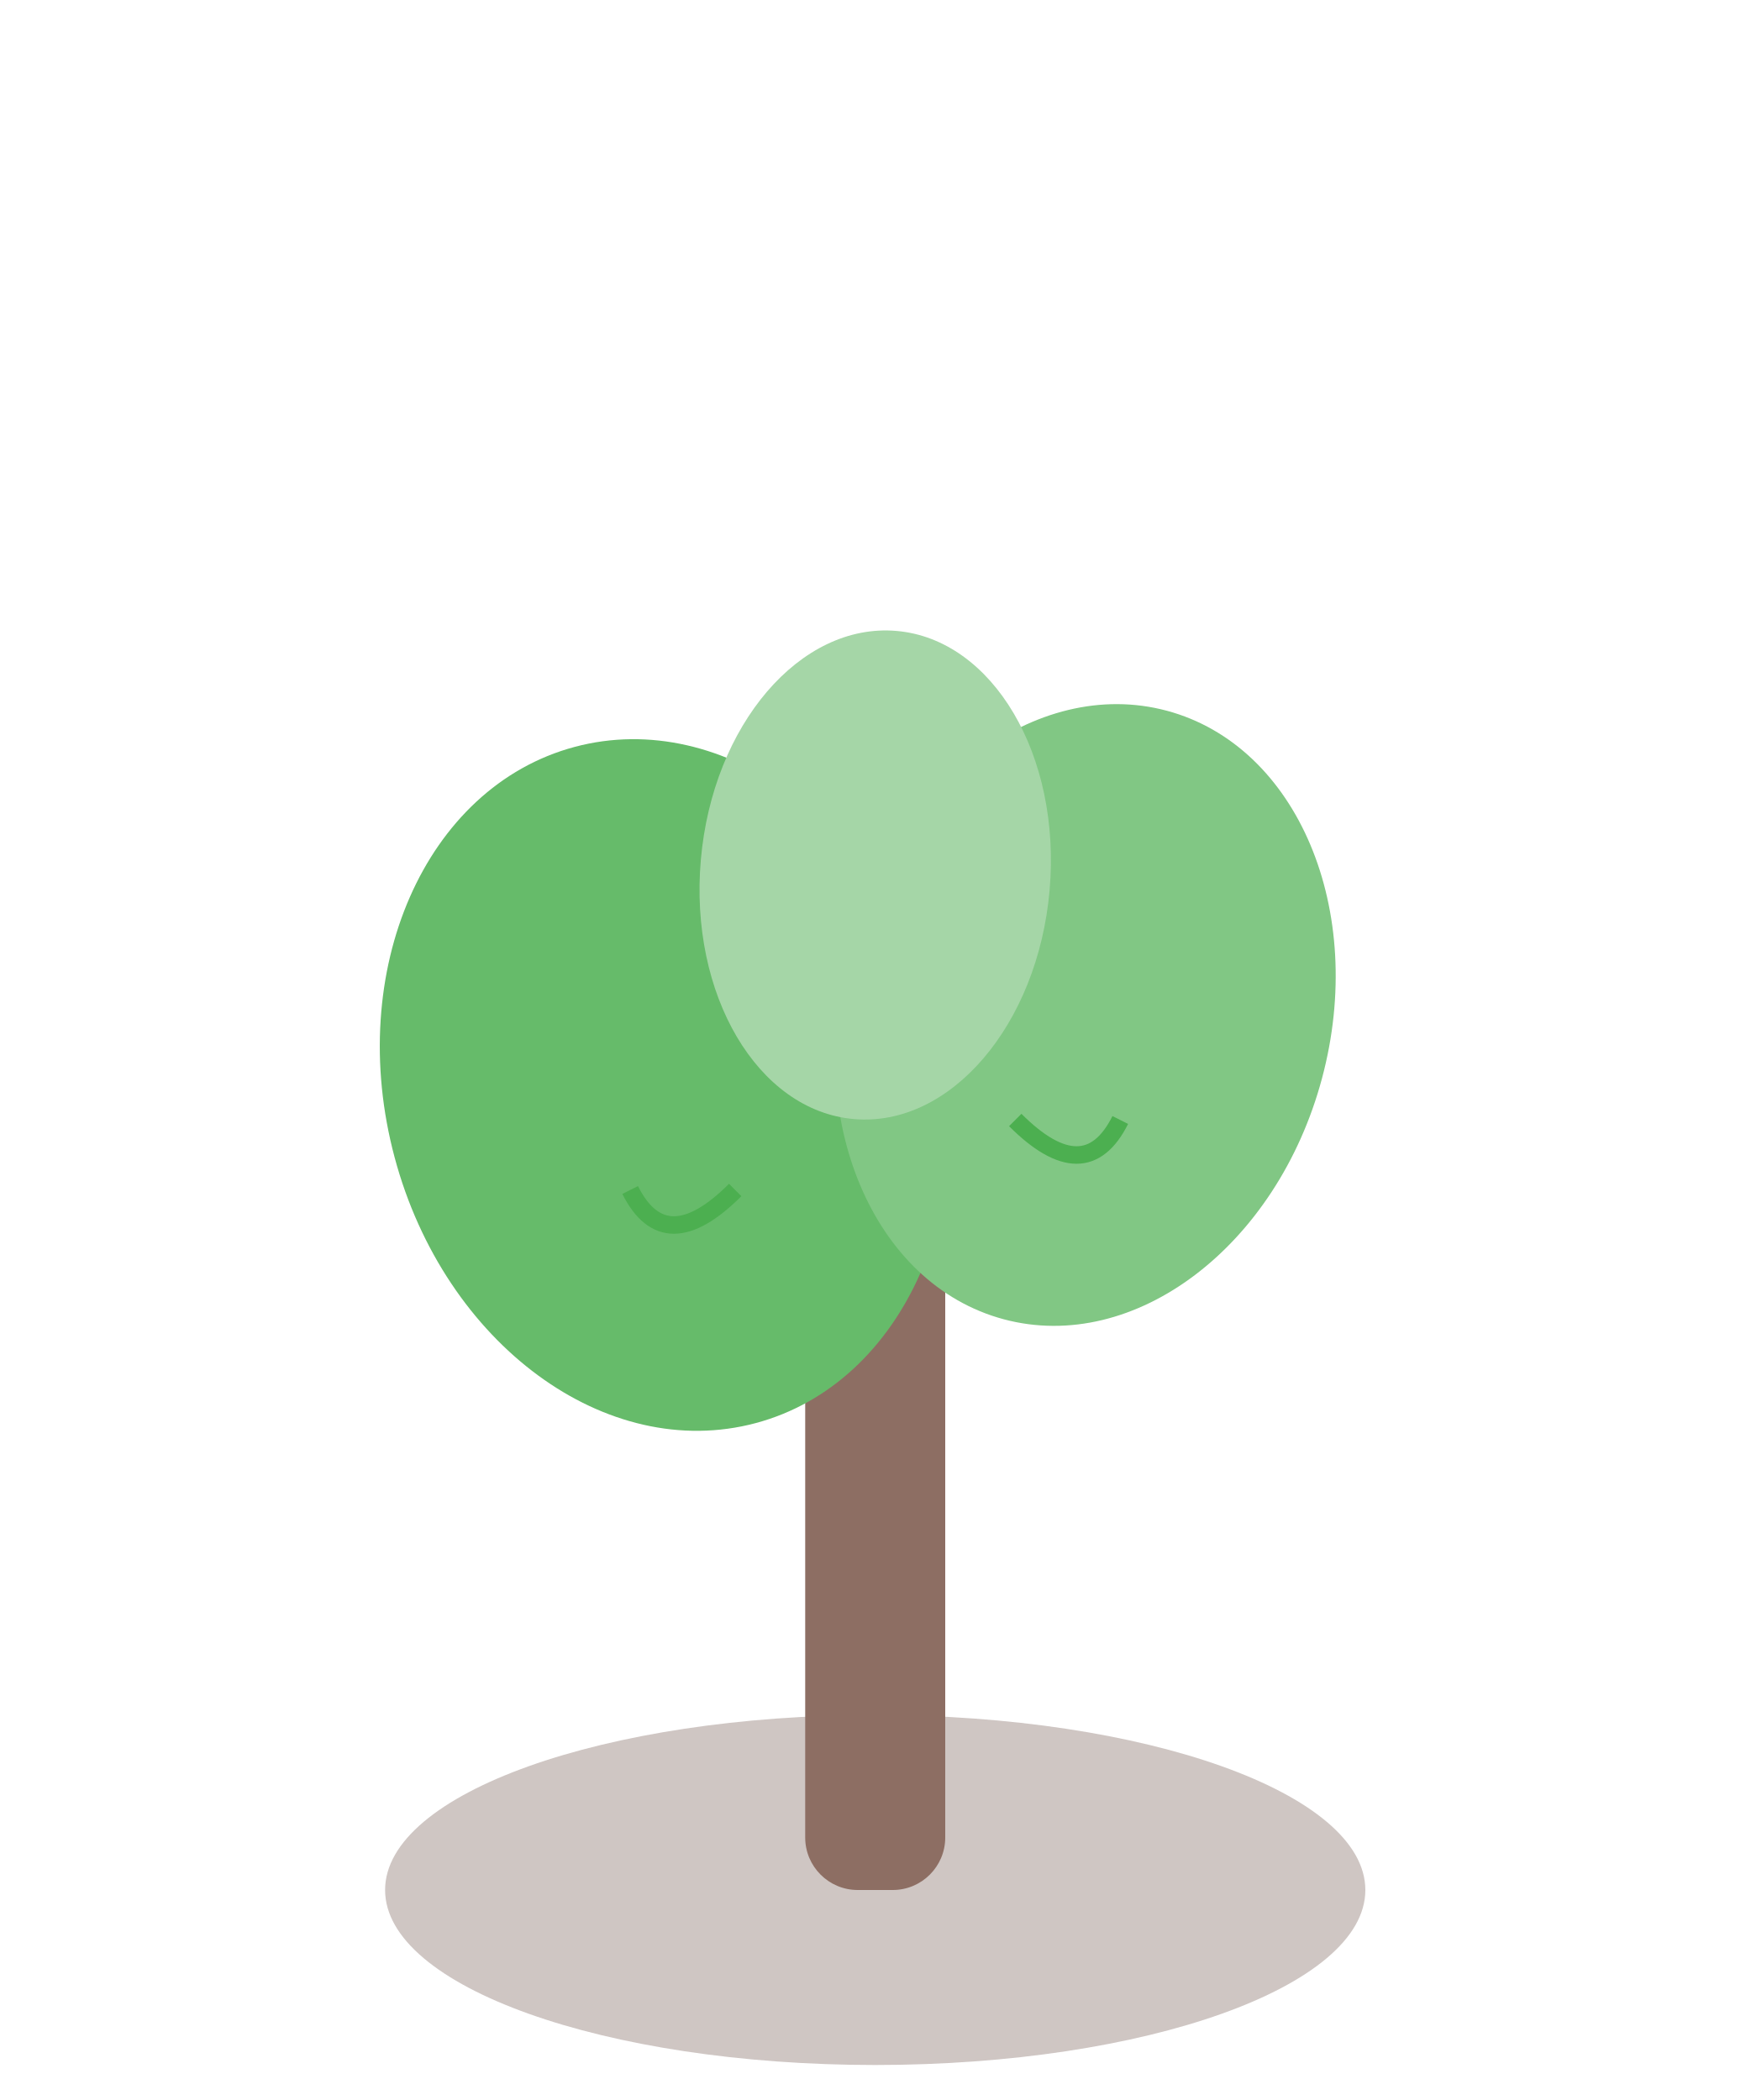
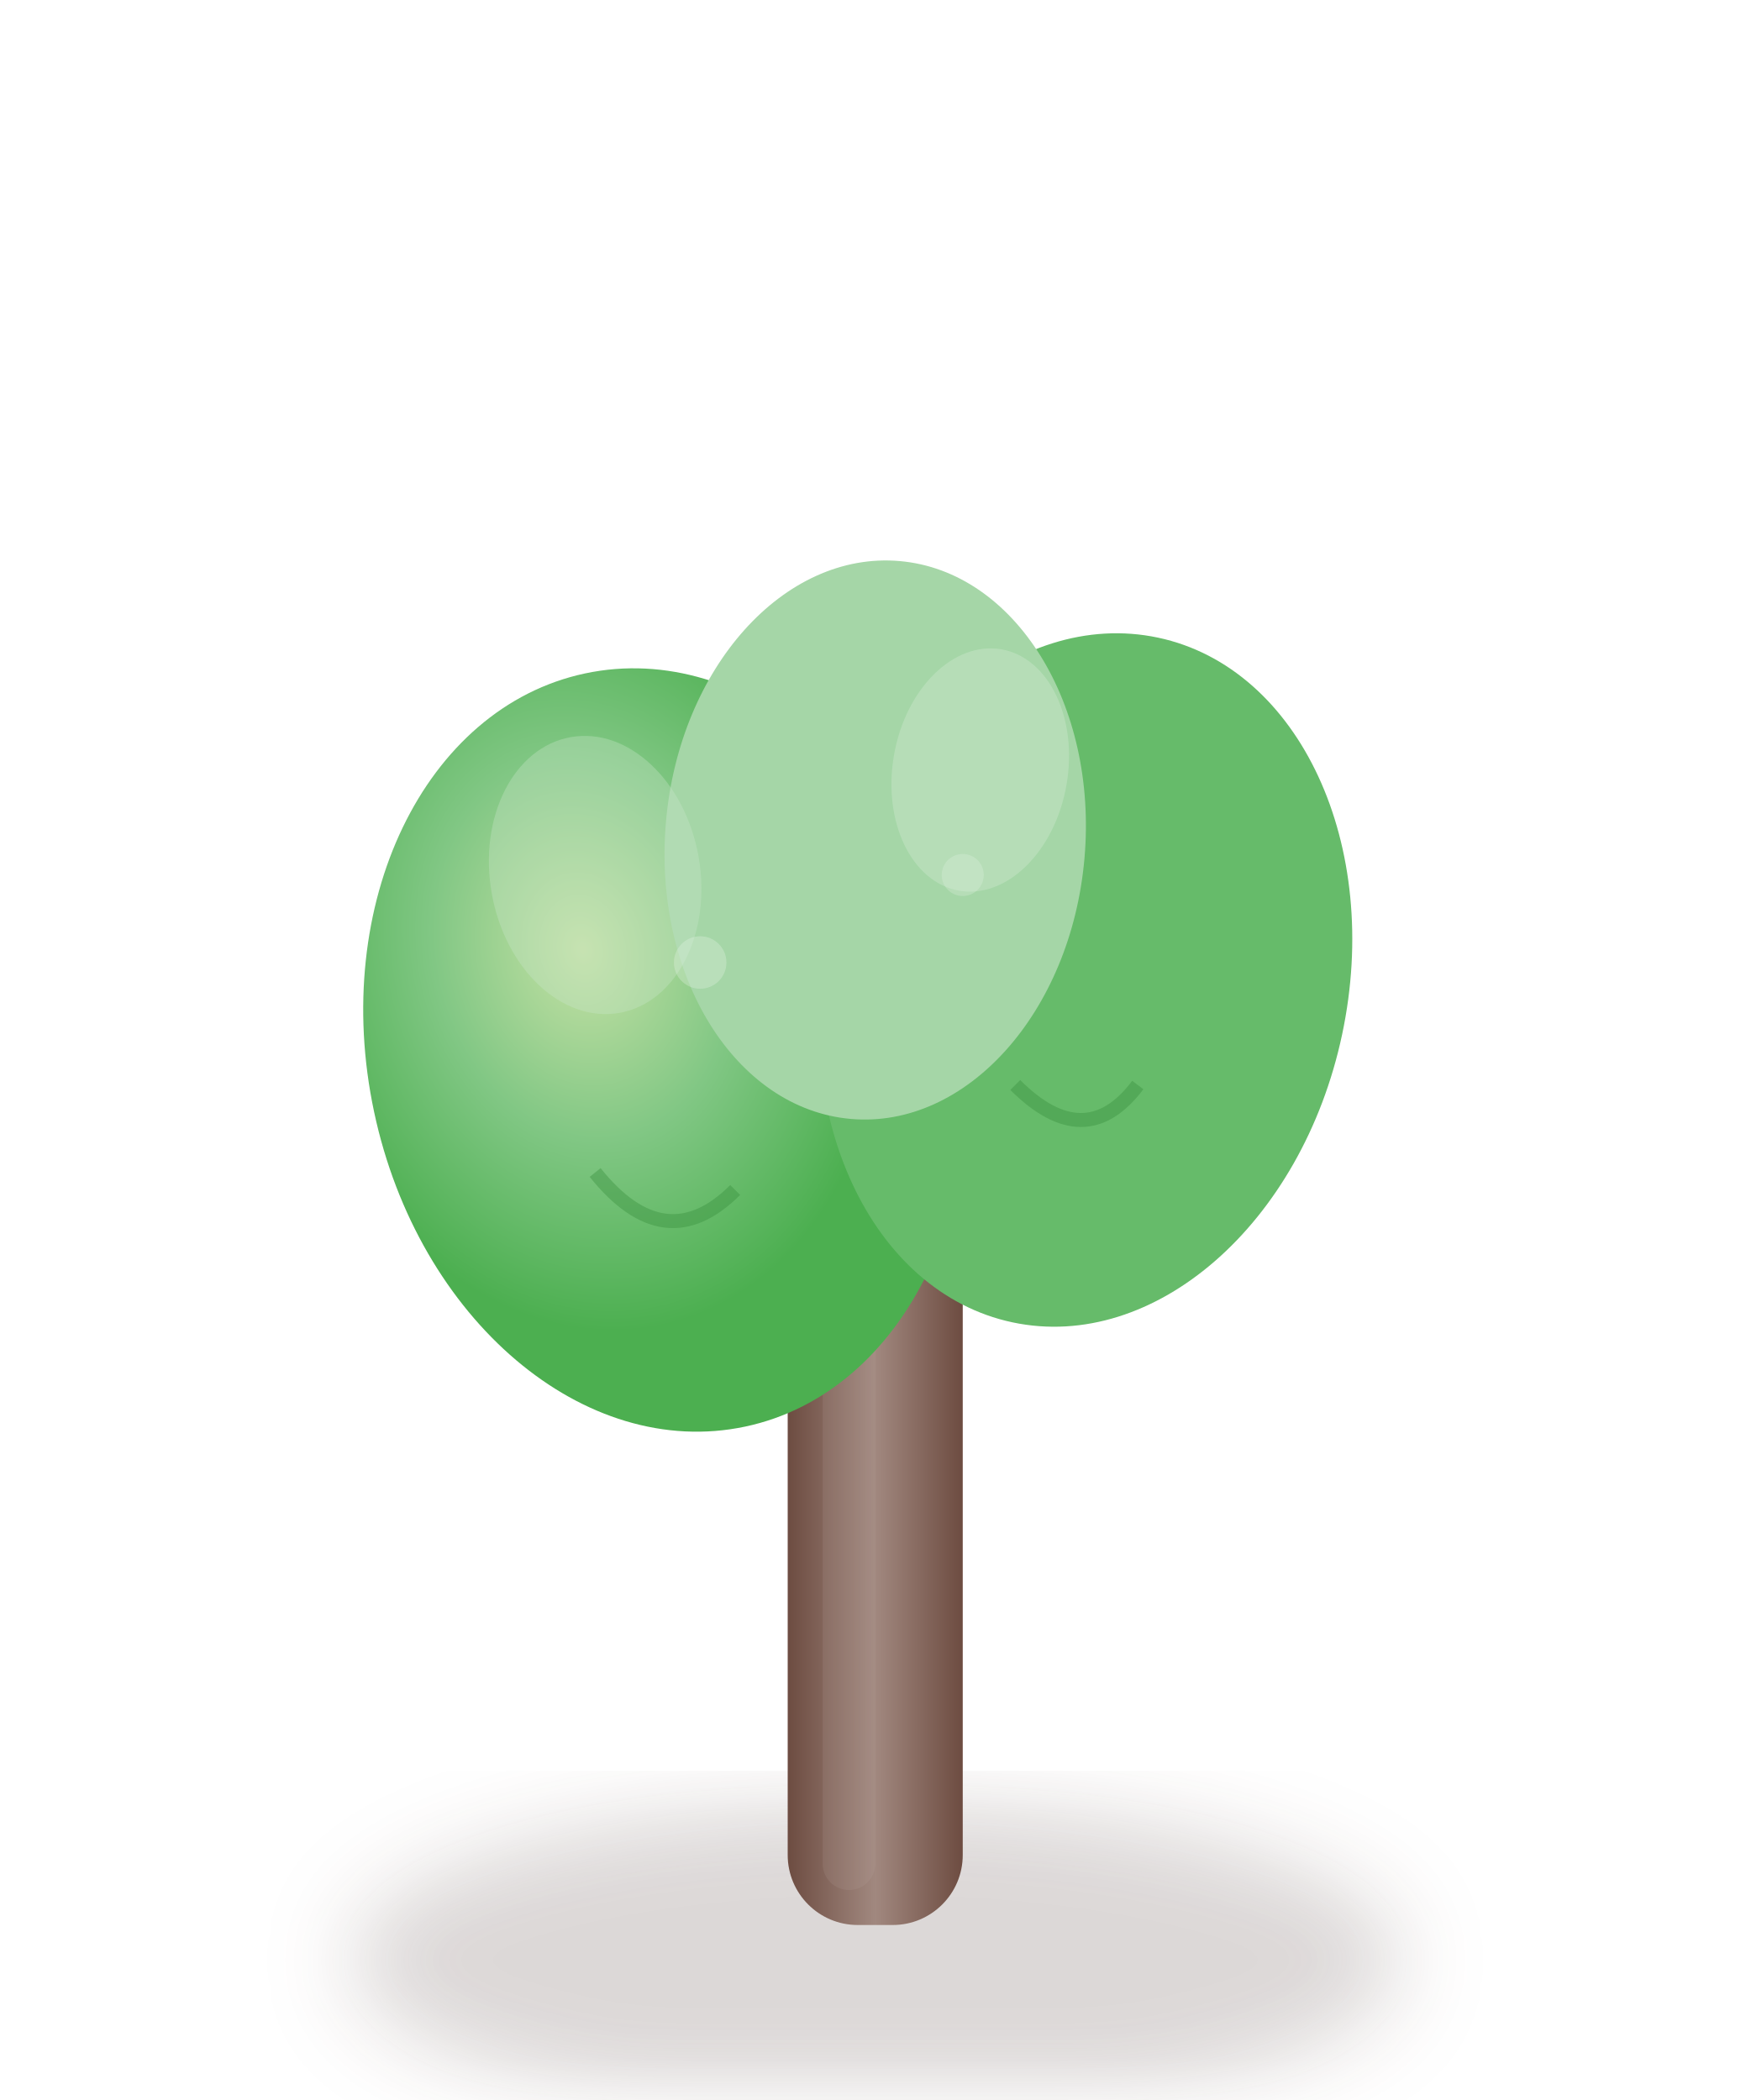
<svg xmlns="http://www.w3.org/2000/svg" viewBox="0 0 100 120">
-   <ellipse cx="50" cy="108" rx="28" ry="10" fill="#5D4037" opacity="0.3" />
-   <rect x="46" y="70" width="8" height="38" rx="3" fill="#8D6E63" />
-   <ellipse cx="38" cy="62" rx="16" ry="20" fill="#66BB6A" transform="rotate(-15 38 62)" />
-   <ellipse cx="62" cy="58" rx="14" ry="18" fill="#81C784" transform="rotate(15 62 58)" />
-   <ellipse cx="50" cy="50" rx="10" ry="14" fill="#A5D6A7" transform="rotate(5 50 50)" />
-   <path d="M42 68 Q38 72 36 68" stroke="#4CAF50" stroke-width="1" fill="none" />
-   <path d="M58 64 Q62 68 64 64" stroke="#4CAF50" stroke-width="1" fill="none" />
+   <defs>
+     <radialGradient id="lG" cx="40%" cy="35%">
+       <stop offset="0%" stop-color="#C5E1A5" />
+       <stop offset="50%" stop-color="#81C784" />
+       <stop offset="100%" stop-color="#4CAF50" />
+     </radialGradient>
+     <linearGradient id="tG" x1="0" y1="0" x2="1" y2="0">
+       <stop offset="0%" stop-color="#6D4C41" />
+       <stop offset="50%" stop-color="#A1887F" />
+       <stop offset="100%" stop-color="#6D4C41" />
+     </linearGradient>
+     <filter id="sh">
+       <feGaussianBlur stdDeviation="2.5" />
+     </filter>
+   </defs>
+   <ellipse cx="50" cy="112" rx="30" ry="9" fill="#3E2723" opacity="0.18" filter="url(#sh)" />
+   <rect x="45" y="68" width="10" height="42" rx="4" fill="url(#tG)" />
+   <rect x="47" y="70" width="3" height="38" rx="1.5" fill="#BCAAA4" opacity="0.15" />
+   <ellipse cx="38" cy="60" rx="17" ry="22" fill="url(#lG)" transform="rotate(-12 38 60)" />
+   <ellipse cx="62" cy="56" rx="15" ry="20" fill="#66BB6A" transform="rotate(12 62 56)" />
+   <ellipse cx="50" cy="48" rx="12" ry="16" fill="#A5D6A7" transform="rotate(5 50 48)" />
+   <ellipse cx="34" cy="50" rx="6" ry="8" fill="#C8E6C9" opacity="0.35" transform="rotate(-10 34 50)" />
+   <ellipse cx="56" cy="44" rx="5" ry="7" fill="#E8F5E9" opacity="0.25" transform="rotate(10 56 44)" />
+   <path d="M42 68 Q38 72 34 67" stroke="#388E3C" stroke-width="0.8" fill="none" opacity="0.4" />
+   <path d="M58 62 Q62 66 65 62" stroke="#388E3C" stroke-width="0.8" fill="none" opacity="0.4" />
+   <circle cx="40" cy="55" r="1.5" fill="#E8F5E9" opacity="0.3" />
+   <circle cx="55" cy="50" r="1.2" fill="#E8F5E9" opacity="0.25" />
</svg>
